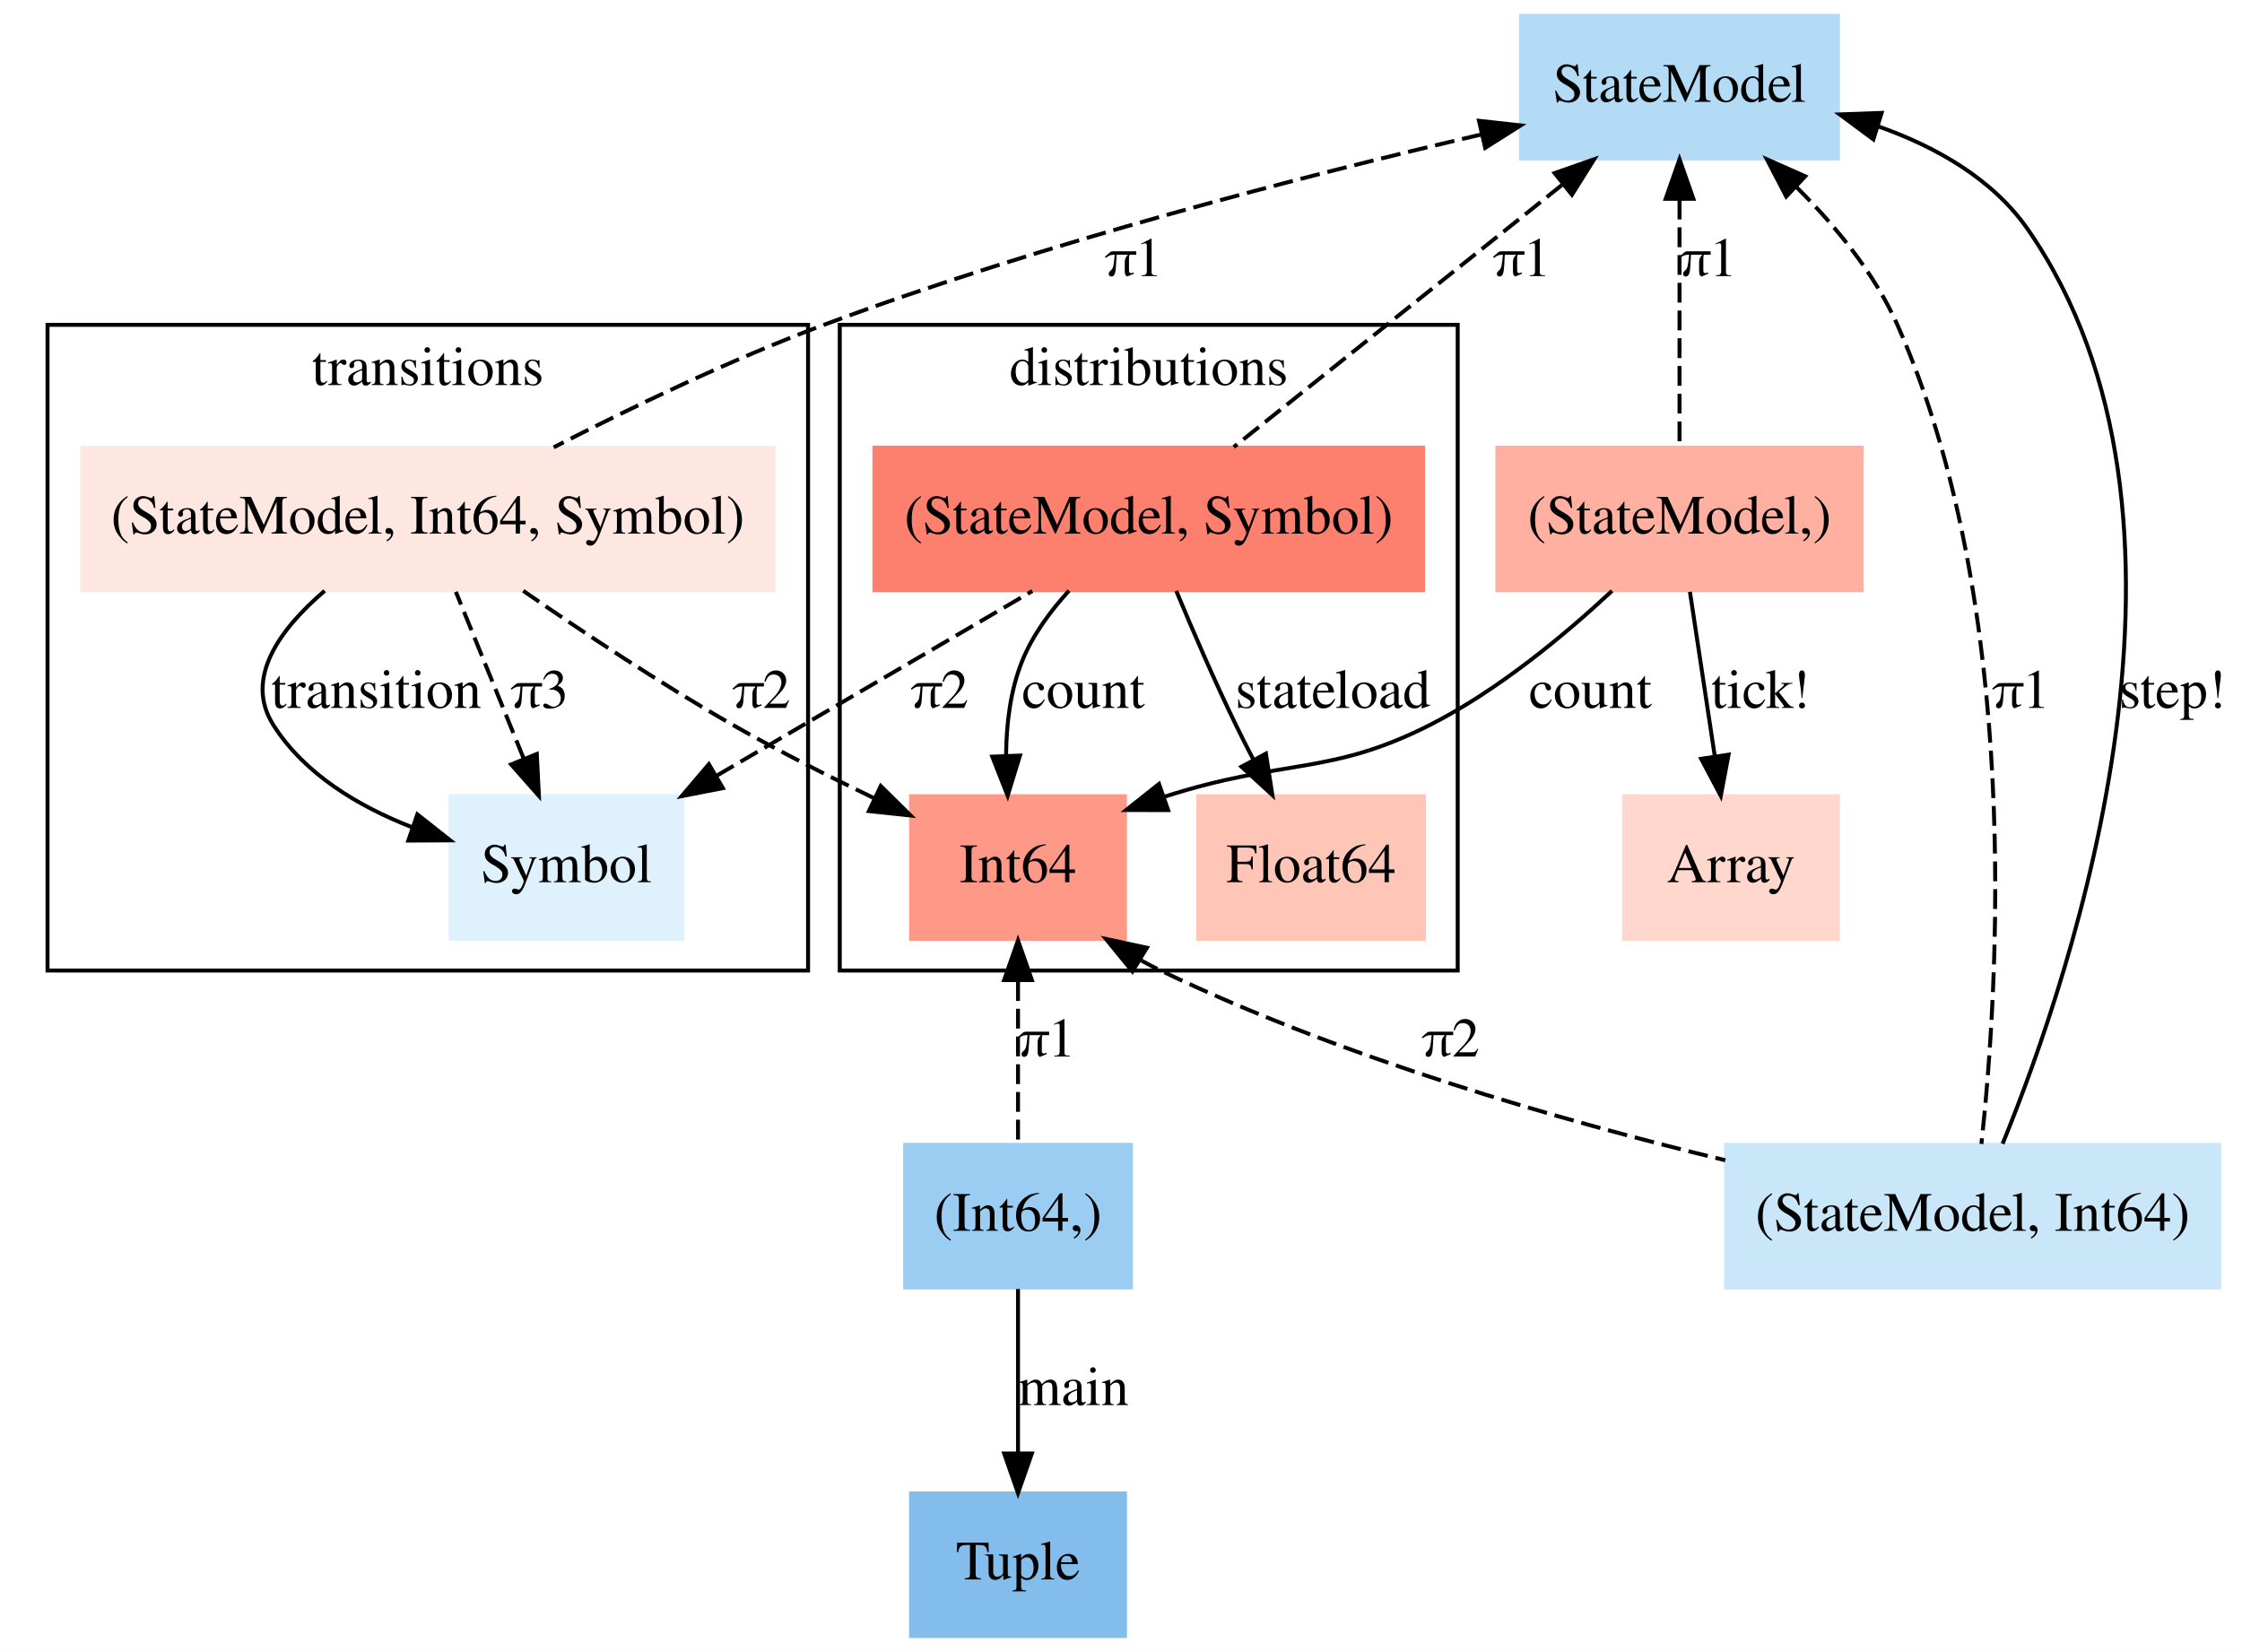
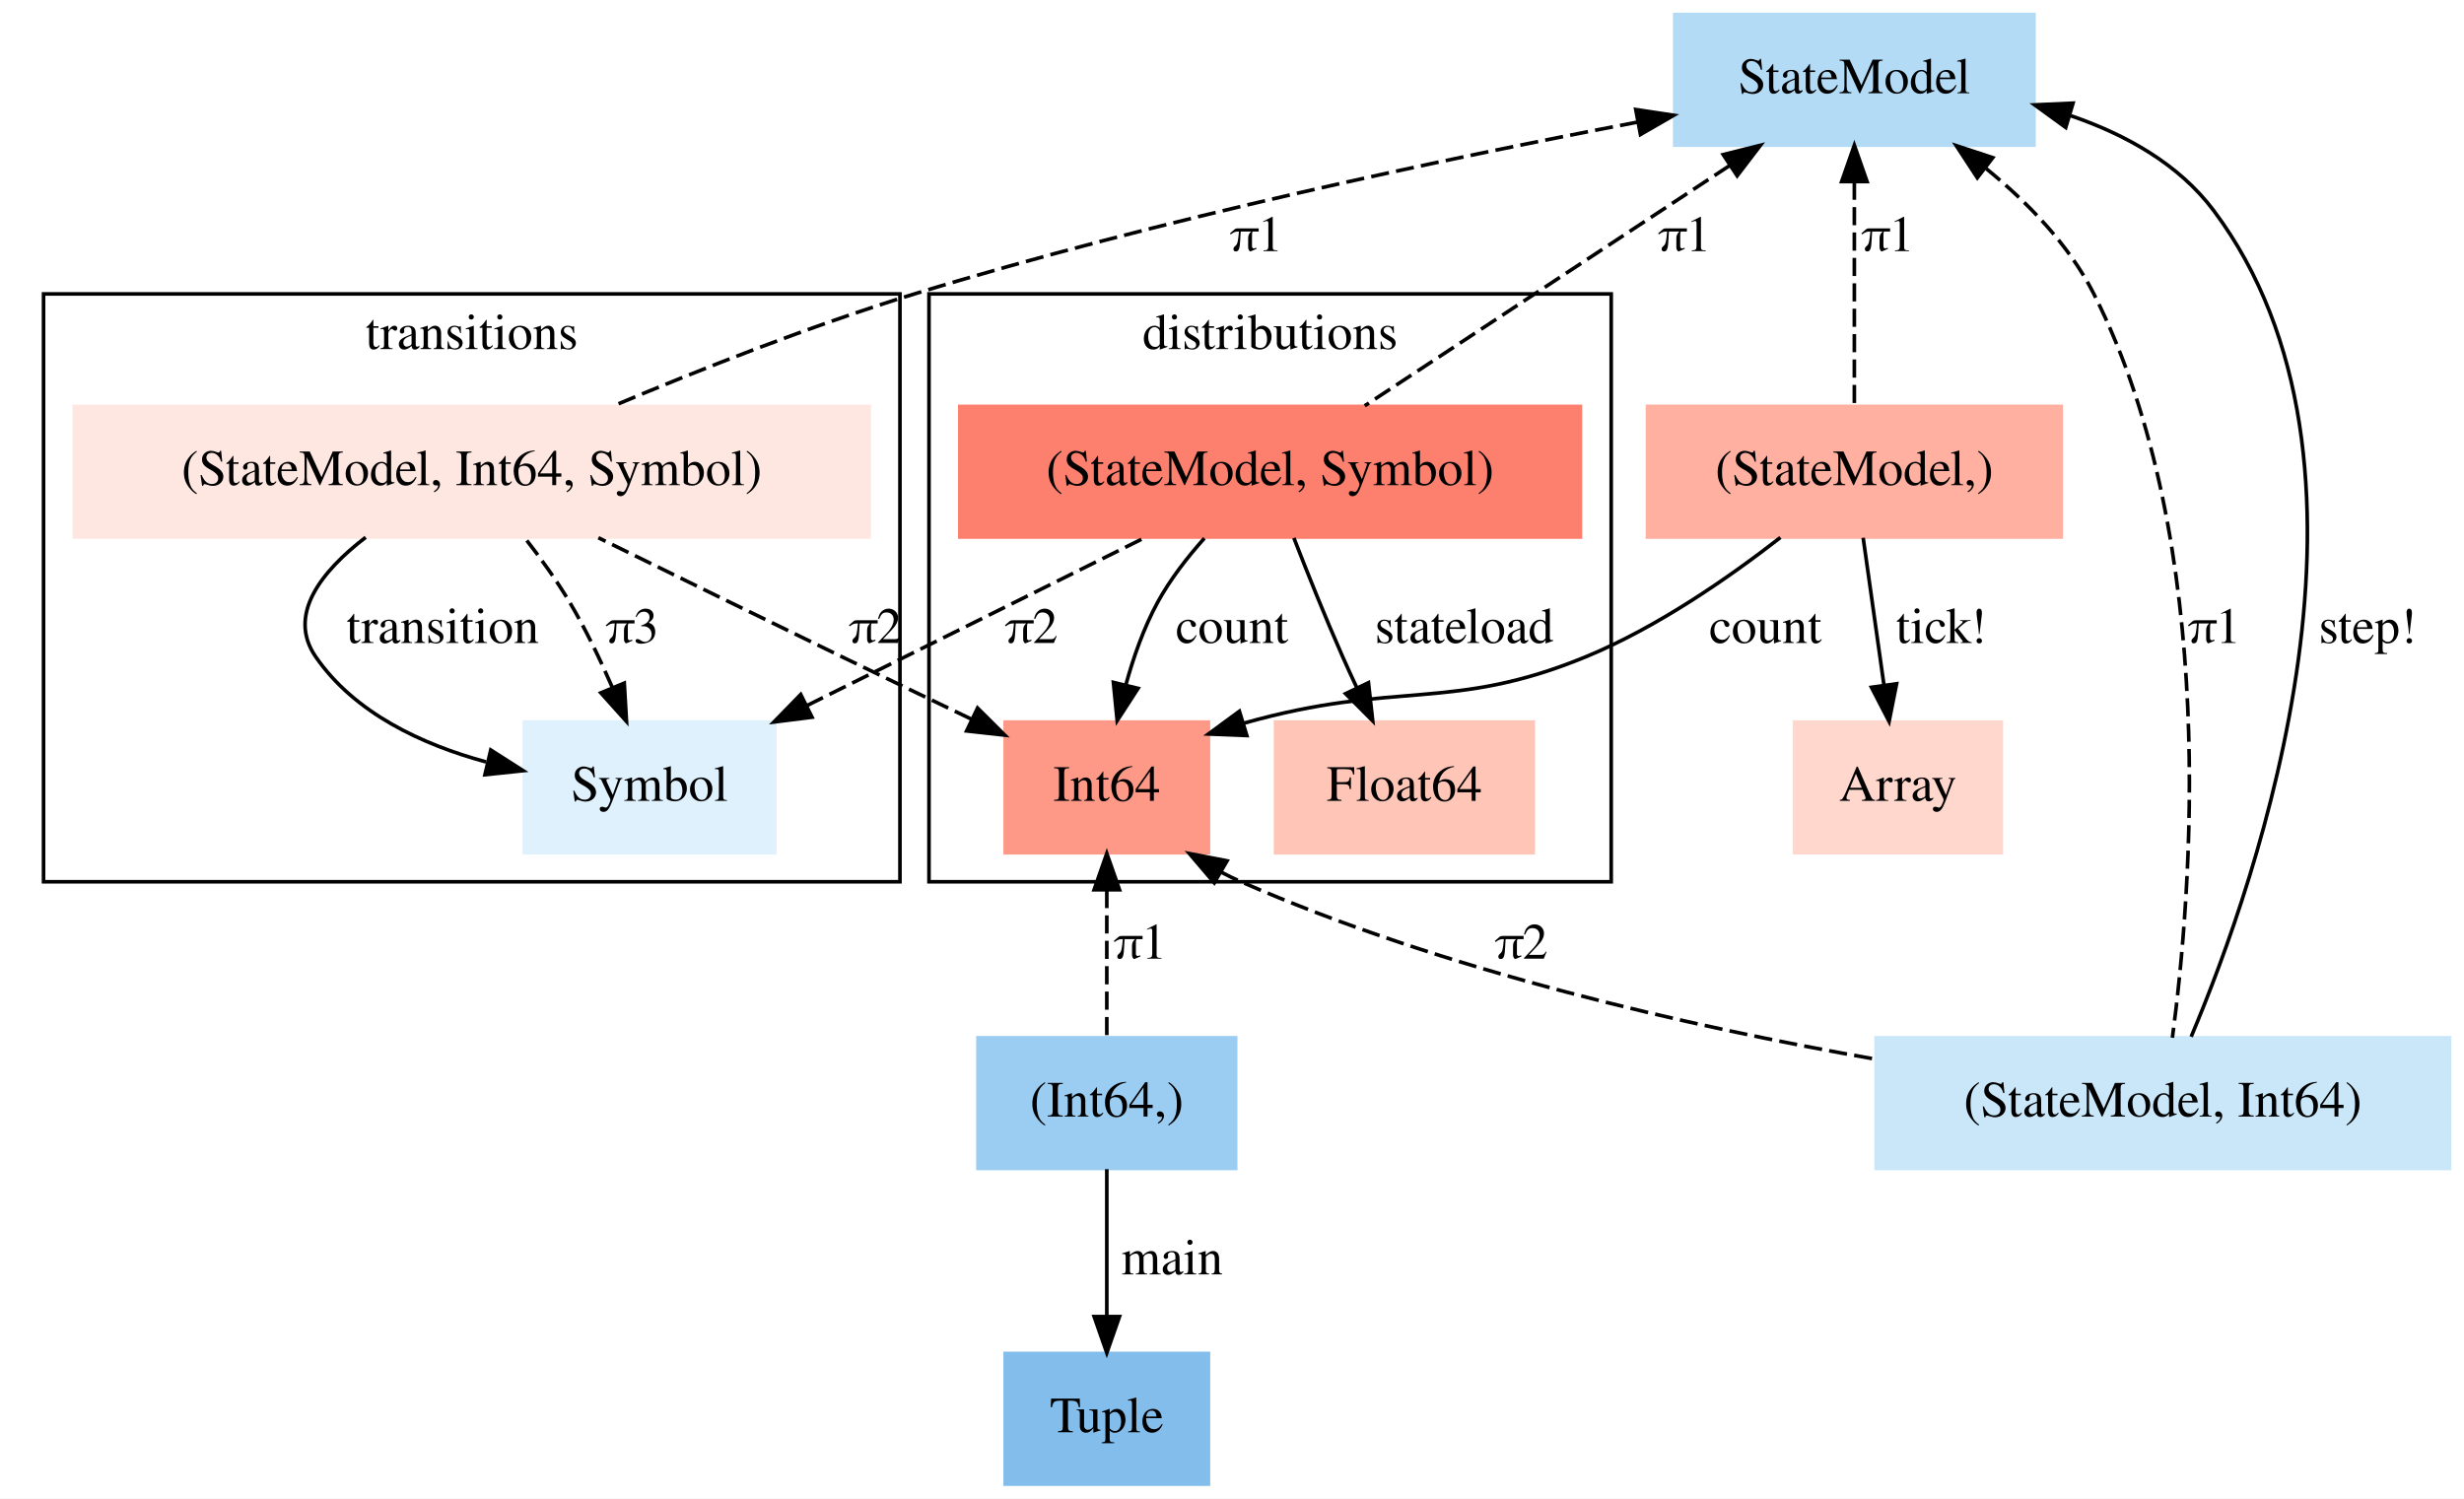
- <svg xmlns="http://www.w3.org/2000/svg" width="566pt" height="417pt" viewBox="0.00 0.00 566.00 417.00">
-   <g id="graph0" class="graph" transform="scale(1 1) rotate(0) translate(4 413)">
-     <polygon fill="white" stroke="none" points="-4,4 -4,-413 562,-413 562,4 -4,4" />
+ <svg xmlns="http://www.w3.org/2000/svg" width="679pt" height="413pt" viewBox="0.00 0.00 679.00 413.00">
+   <g id="graph0" class="graph" transform="scale(1 1) rotate(0) translate(4 409)">
+     <polygon fill="white" stroke="none" points="-4,4 -4,-409 675,-409 675,4 -4,4" />
    <g id="clust1" class="cluster">
-       <polygon fill="none" stroke="black" points="8,-168 8,-331 200,-331 200,-168 8,-168" />
-       <text text-anchor="middle" x="104" y="-315.8" font-family="Times,serif" font-size="14.00">transitions</text>
+       <polygon fill="none" stroke="black" points="8,-166 8,-328 244,-328 244,-166 8,-166" />
+       <text text-anchor="middle" x="126" y="-312.8" font-family="Times,serif" font-size="14.00">transitions</text>
    </g>
    <g id="clust2" class="cluster">
-       <polygon fill="none" stroke="black" points="208,-168 208,-331 364,-331 364,-168 208,-168" />
-       <text text-anchor="middle" x="286" y="-315.8" font-family="Times,serif" font-size="14.00">distributions</text>
+       <polygon fill="none" stroke="black" points="252,-166 252,-328 440,-328 440,-166 252,-166" />
+       <text text-anchor="middle" x="346" y="-312.8" font-family="Times,serif" font-size="14.00">distributions</text>
    </g>
    <g id="node1" class="node">
-       <polygon fill="#ffb0a0" stroke="#ffb0a0" points="466,-300 374,-300 374,-264 466,-264 466,-300" />
-       <text text-anchor="middle" x="420" y="-278.3" font-family="Times,serif" font-size="14.00">(StateModel,)</text>
+       <polygon fill="#ffb0a0" stroke="#ffb0a0" points="564,-297 450,-297 450,-261 564,-261 564,-297" />
+       <text text-anchor="middle" x="507" y="-275.3" font-family="Times,serif" font-size="14.00">(StateModel,)</text>
    </g>
    <g id="node2" class="node">
-       <polygon fill="#ffd7cd" stroke="#ffd7cd" points="460,-212 406,-212 406,-176 460,-176 460,-212" />
-       <text text-anchor="middle" x="433" y="-190.3" font-family="Times,serif" font-size="14.00">Array</text>
+       <polygon fill="#ffd7cd" stroke="#ffd7cd" points="547.5,-210 490.5,-210 490.5,-174 547.5,-174 547.5,-210" />
+       <text text-anchor="middle" x="519" y="-188.3" font-family="Times,serif" font-size="14.00">Array</text>
    </g>
    <g id="edge8" class="edge">
-       <path fill="none" stroke="black" d="M422.631,-263.597C424.422,-251.746 426.83,-235.817 428.875,-222.292" />
-       <polygon fill="black" stroke="black" points="432.383,-222.495 430.418,-212.084 425.462,-221.449 432.383,-222.495" />
-       <text text-anchor="middle" x="440.5" y="-234.3" font-family="Times,serif" font-size="14.00">tick!</text>
+       <path fill="none" stroke="black" d="M509.428,-260.799C511.071,-249.163 513.276,-233.548 515.155,-220.237" />
+       <polygon fill="black" stroke="black" points="518.643,-220.567 516.575,-210.175 511.712,-219.588 518.643,-220.567" />
+       <text text-anchor="middle" x="531" y="-231.8" font-family="Times,serif" font-size="14.00">tick!</text>
    </g>
    <g id="node10" class="node">
-       <polygon fill="#ff9987" stroke="#ff9987" points="280,-212 226,-212 226,-176 280,-176 280,-212" />
-       <text text-anchor="middle" x="253" y="-190.3" font-family="Times,serif" font-size="14.00">Int64</text>
+       <polygon fill="#ff9987" stroke="#ff9987" points="329,-210 273,-210 273,-174 329,-174 329,-210" />
+       <text text-anchor="middle" x="301" y="-188.3" font-family="Times,serif" font-size="14.00">Int64</text>
    </g>
    <g id="edge7" class="edge">
-       <path fill="none" stroke="black" d="M402.961,-263.841C391.025,-252.718 374.191,-238.725 357,-230 331.626,-217.122 320.439,-221.655 289.929,-211.868" />
-       <polygon fill="black" stroke="black" points="290.892,-208.497 280.298,-208.521 288.594,-215.11 290.892,-208.497" />
-       <text text-anchor="middle" x="397.5" y="-234.3" font-family="Times,serif" font-size="14.00">count</text>
+       <path fill="none" stroke="black" d="M486.628,-260.877C472.453,-249.841 452.641,-236.09 433,-228 395.982,-212.752 381.016,-221.634 338.762,-209.701" />
+       <polygon fill="black" stroke="black" points="339.587,-206.293 329,-206.72 337.542,-212.988 339.587,-206.293" />
+       <text text-anchor="middle" x="482.5" y="-231.8" font-family="Times,serif" font-size="14.00">count</text>
    </g>
    <g id="node3" class="node">
-       <polygon fill="#c9e7f9" stroke="#c9e7f9" points="556.25,-124 431.75,-124 431.75,-88 556.25,-88 556.25,-124" />
-       <text text-anchor="middle" x="494" y="-102.3" font-family="Times,serif" font-size="14.00">(StateModel, Int64)</text>
+       <polygon fill="#c9e7f9" stroke="#c9e7f9" points="671,-123 513,-123 513,-87 671,-87 671,-123" />
+       <text text-anchor="middle" x="592" y="-101.3" font-family="Times,serif" font-size="14.00">(StateModel, Int64)</text>
    </g>
    <g id="node4" class="node">
-       <polygon fill="#b3dbf6" stroke="#b3dbf6" points="460,-409 380,-409 380,-373 460,-373 460,-409" />
-       <text text-anchor="middle" x="420" y="-387.3" font-family="Times,serif" font-size="14.00">StateModel</text>
+       <polygon fill="#b3dbf6" stroke="#b3dbf6" points="556.5,-405 457.5,-405 457.5,-369 556.5,-369 556.5,-405" />
+       <text text-anchor="middle" x="507" y="-383.3" font-family="Times,serif" font-size="14.00">StateModel</text>
    </g>
    <g id="edge11" class="edge">
-       <path fill="none" stroke="black" d="M501.564,-124.267C519.256,-167.566 558.18,-282.48 508,-355 499.098,-367.866 484.655,-376.003 470.021,-381.149" />
-       <polygon fill="black" stroke="black" points="468.949,-377.816 460.432,-384.118 471.02,-384.503 468.949,-377.816" />
-       <text text-anchor="middle" x="544.5" y="-234.3" font-family="Times,serif" font-size="14.00">step!</text>
+       <path fill="none" stroke="black" d="M599.816,-123.292C618.091,-166.61 658.257,-281.286 606,-351 596.403,-363.803 581.749,-371.942 566.633,-377.109" />
+       <polygon fill="black" stroke="black" points="565.255,-373.868 556.682,-380.094 567.266,-380.573 565.255,-373.868" />
+       <text text-anchor="middle" x="648.5" y="-231.8" font-family="Times,serif" font-size="14.00">step!</text>
    </g>
    <g id="edge13" class="edge">
-       <path fill="none" stroke="black" stroke-dasharray="5,2" d="M420,-362.611C420,-342.921 420,-316.981 420,-300.149" />
-       <polygon fill="black" stroke="black" points="416.5,-362.809 420,-372.809 423.5,-362.809 416.5,-362.809" />
-       <text text-anchor="middle" x="427.5" y="-343.3" font-family="Times,serif" font-size="14.00">π1</text>
+       <path fill="none" stroke="black" stroke-dasharray="5,2" d="M507,-358.931C507,-339.554 507,-314.042 507,-297.341" />
+       <polygon fill="black" stroke="black" points="503.5,-358.969 507,-368.969 510.5,-358.969 503.5,-358.969" />
+       <text text-anchor="middle" x="516.5" y="-339.8" font-family="Times,serif" font-size="14.00">π1</text>
    </g>
    <g id="edge15" class="edge">
-       <path fill="none" stroke="black" stroke-dasharray="5,2" d="M449.476,-365.81C459.301,-356.075 469.209,-344.057 475,-331 506.648,-259.647 500.443,-163.064 496.213,-124.224" />
-       <polygon fill="black" stroke="black" points="446.94,-363.39 442.049,-372.789 451.734,-368.492 446.94,-363.39" />
-       <text text-anchor="middle" x="506.5" y="-234.3" font-family="Times,serif" font-size="14.00">π1</text>
+       <path fill="none" stroke="black" stroke-dasharray="5,2" d="M543.35,-362.517C554.786,-353.203 566.195,-341.477 573,-328 607.959,-258.767 599.813,-161.805 594.638,-123.016" />
+       <polygon fill="black" stroke="black" points="540.885,-359.997 535.085,-368.863 545.148,-365.55 540.885,-359.997" />
+       <text text-anchor="middle" x="606.5" y="-231.8" font-family="Times,serif" font-size="14.00">π1</text>
    </g>
    <g id="node7" class="node">
-       <polygon fill="#ffe7e1" stroke="#ffe7e1" points="191.25,-300 16.75,-300 16.75,-264 191.25,-264 191.25,-300" />
-       <text text-anchor="middle" x="104" y="-278.3" font-family="Times,serif" font-size="14.00">(StateModel, Int64, Symbol)</text>
+       <polygon fill="#ffe7e1" stroke="#ffe7e1" points="235.5,-297 16.5,-297 16.5,-261 235.5,-261 235.5,-297" />
+       <text text-anchor="middle" x="126" y="-275.3" font-family="Times,serif" font-size="14.00">(StateModel, Int64, Symbol)</text>
    </g>
    <g id="edge14" class="edge">
-       <path fill="none" stroke="black" stroke-dasharray="5,2" d="M369.963,-379.05C325.659,-368.717 259.584,-351.737 204,-331 180.544,-322.249 155.124,-310.008 135.782,-300.078" />
-       <polygon fill="black" stroke="black" points="369.374,-382.506 379.905,-381.343 370.947,-375.685 369.374,-382.506" />
-       <text text-anchor="middle" x="282.5" y="-343.3" font-family="Times,serif" font-size="14.00">π1</text>
+       <path fill="none" stroke="black" stroke-dasharray="5,2" d="M447.338,-375.36C394.399,-365.277 315.253,-348.625 248,-328 219.602,-319.291 188.454,-306.988 164.739,-297.018" />
+       <polygon fill="black" stroke="black" points="446.762,-378.813 457.237,-377.227 448.059,-371.934 446.762,-378.813" />
+       <text text-anchor="middle" x="342.5" y="-339.8" font-family="Times,serif" font-size="14.00">π1</text>
    </g>
    <g id="node9" class="node">
-       <polygon fill="#fd806e" stroke="#fd806e" points="355.25,-300 216.75,-300 216.75,-264 355.25,-264 355.25,-300" />
-       <text text-anchor="middle" x="286" y="-278.3" font-family="Times,serif" font-size="14.00">(StateModel, Symbol)</text>
+       <polygon fill="#fd806e" stroke="#fd806e" points="431.5,-297 260.5,-297 260.5,-261 431.5,-261 431.5,-297" />
+       <text text-anchor="middle" x="346" y="-275.3" font-family="Times,serif" font-size="14.00">(StateModel, Symbol)</text>
    </g>
    <g id="edge12" class="edge">
-       <path fill="none" stroke="black" stroke-dasharray="5,2" d="M390.39,-366.356C365.301,-346.322 329.922,-318.072 307.476,-300.149" />
-       <polygon fill="black" stroke="black" points="388.472,-369.304 398.471,-372.809 392.84,-363.834 388.472,-369.304" />
-       <text text-anchor="middle" x="380.5" y="-343.3" font-family="Times,serif" font-size="14.00">π1</text>
+       <path fill="none" stroke="black" stroke-dasharray="5,2" d="M472.624,-363.367C442.514,-343.544 399.413,-315.166 372.07,-297.164" />
+       <polygon fill="black" stroke="black" points="470.856,-366.394 481.133,-368.969 474.705,-360.547 470.856,-366.394" />
+       <text text-anchor="middle" x="460.5" y="-339.8" font-family="Times,serif" font-size="14.00">π1</text>
    </g>
    <g id="node5" class="node">
-       <polygon fill="#9bcdf2" stroke="#9bcdf2" points="281.5,-124 224.5,-124 224.5,-88 281.5,-88 281.5,-124" />
-       <text text-anchor="middle" x="253" y="-102.3" font-family="Times,serif" font-size="14.00">(Int64,)</text>
+       <polygon fill="#9bcdf2" stroke="#9bcdf2" points="336.5,-123 265.5,-123 265.5,-87 336.5,-87 336.5,-123" />
+       <text text-anchor="middle" x="301" y="-101.3" font-family="Times,serif" font-size="14.00">(Int64,)</text>
    </g>
    <g id="node6" class="node">
-       <polygon fill="#82bdec" stroke="#82bdec" points="280,-36 226,-36 226,-0 280,-0 280,-36" />
-       <text text-anchor="middle" x="253" y="-14.3" font-family="Times,serif" font-size="14.00">Tuple</text>
+       <polygon fill="#82bdec" stroke="#82bdec" points="329,-36 273,-36 273,-0 329,-0 329,-36" />
+       <text text-anchor="middle" x="301" y="-14.3" font-family="Times,serif" font-size="14.00">Tuple</text>
    </g>
    <g id="edge16" class="edge">
-       <path fill="none" stroke="black" d="M253,-87.597C253,-75.746 253,-59.817 253,-46.292" />
-       <polygon fill="black" stroke="black" points="256.5,-46.084 253,-36.084 249.5,-46.084 256.5,-46.084" />
-       <text text-anchor="middle" x="267" y="-58.3" font-family="Times,serif" font-size="14.00">main</text>
+       <path fill="none" stroke="black" d="M301,-86.799C301,-75.163 301,-59.548 301,-46.237" />
+       <polygon fill="black" stroke="black" points="304.5,-46.175 301,-36.175 297.5,-46.175 304.5,-46.175" />
+       <text text-anchor="middle" x="319" y="-57.8" font-family="Times,serif" font-size="14.00">main</text>
    </g>
    <g id="node8" class="node">
-       <polygon fill="#dff1fc" stroke="#dff1fc" points="168.25,-212 109.75,-212 109.75,-176 168.25,-176 168.25,-212" />
-       <text text-anchor="middle" x="139" y="-190.3" font-family="Times,serif" font-size="14.00">Symbol</text>
+       <polygon fill="#dff1fc" stroke="#dff1fc" points="209.5,-210 140.5,-210 140.5,-174 209.5,-174 209.5,-210" />
+       <text text-anchor="middle" x="175" y="-188.3" font-family="Times,serif" font-size="14.00">Symbol</text>
    </g>
    <g id="edge1" class="edge">
-       <path fill="none" stroke="black" d="M77.959,-263.851C66.67,-254.207 57.546,-241.771 65,-230 72.892,-217.536 86.551,-209.426 100.003,-204.187" />
-       <polygon fill="black" stroke="black" points="101.358,-207.422 109.675,-200.859 99.081,-200.803 101.358,-207.422" />
-       <text text-anchor="middle" x="91" y="-234.3" font-family="Times,serif" font-size="14.00">transition</text>
+       <path fill="none" stroke="black" d="M96.768,-260.924C84.621,-251.589 75.006,-239.594 83,-228 93.704,-212.476 112.273,-203.832 129.938,-199.021" />
+       <polygon fill="black" stroke="black" points="131.238,-202.31 140.168,-196.609 129.632,-195.497 131.238,-202.31" />
+       <text text-anchor="middle" x="118" y="-231.8" font-family="Times,serif" font-size="14.00">transition</text>
    </g>
    <g id="edge10" class="edge">
-       <path fill="none" stroke="black" stroke-dasharray="5,2" d="M128.219,-221.491C122.646,-235.184 116.001,-251.511 111.083,-263.597" />
-       <polygon fill="black" stroke="black" points="131.519,-222.666 132.047,-212.084 125.036,-220.027 131.519,-222.666" />
-       <text text-anchor="middle" x="132.5" y="-234.3" font-family="Times,serif" font-size="14.00">π3</text>
+       <path fill="none" stroke="black" stroke-dasharray="5,2" d="M164.742,-219.548C161.37,-227.302 157.357,-235.661 153,-243 149.396,-249.071 144.895,-255.299 140.607,-260.786" />
+       <polygon fill="black" stroke="black" points="168.033,-220.749 168.648,-210.172 161.572,-218.057 168.033,-220.749" />
+       <text text-anchor="middle" x="170.5" y="-231.8" font-family="Times,serif" font-size="14.00">π3</text>
    </g>
    <g id="edge9" class="edge">
-       <path fill="none" stroke="black" stroke-dasharray="5,2" d="M176.887,-217.165C201.716,-231.691 233.697,-250.401 256.606,-263.803" />
-       <polygon fill="black" stroke="black" points="178.491,-214.049 168.093,-212.02 174.957,-220.091 178.491,-214.049" />
-       <text text-anchor="middle" x="233.5" y="-234.3" font-family="Times,serif" font-size="14.00">π2</text>
+       <path fill="none" stroke="black" stroke-dasharray="5,2" d="M218.301,-214.524C247.143,-228.861 284.537,-247.448 311.396,-260.799" />
+       <polygon fill="black" stroke="black" points="219.773,-211.347 209.261,-210.03 216.658,-217.616 219.773,-211.347" />
+       <text text-anchor="middle" x="280.5" y="-231.8" font-family="Times,serif" font-size="14.00">π2</text>
    </g>
    <g id="edge2" class="edge">
-       <path fill="none" stroke="black" d="M265.883,-263.894C261.101,-258.683 256.627,-252.575 254,-246 251.063,-238.65 250.055,-230.216 249.987,-222.351" />
-       <polygon fill="black" stroke="black" points="253.493,-222.261 250.384,-212.133 246.498,-221.989 253.493,-222.261" />
-       <text text-anchor="middle" x="269.5" y="-234.3" font-family="Times,serif" font-size="14.00">count</text>
+       <path fill="none" stroke="black" d="M327.887,-260.668C323.149,-255.368 318.418,-249.272 315,-243 311.204,-236.034 308.364,-227.949 306.27,-220.338" />
+       <polygon fill="black" stroke="black" points="309.619,-219.294 303.859,-210.401 302.816,-220.944 309.619,-219.294" />
+       <text text-anchor="middle" x="335.5" y="-231.8" font-family="Times,serif" font-size="14.00">count</text>
    </g>
    <g id="node11" class="node">
-       <polygon fill="#ffc5b7" stroke="#ffc5b7" points="355.5,-212 298.5,-212 298.5,-176 355.5,-176 355.5,-212" />
-       <text text-anchor="middle" x="327" y="-190.3" font-family="Times,serif" font-size="14.00">Float64</text>
+       <polygon fill="#ffc5b7" stroke="#ffc5b7" points="418.5,-210 347.5,-210 347.5,-174 418.5,-174 418.5,-210" />
+       <text text-anchor="middle" x="383" y="-188.3" font-family="Times,serif" font-size="14.00">Float64</text>
    </g>
    <g id="edge3" class="edge">
-       <path fill="none" stroke="black" d="M292.954,-263.826C297.106,-253.852 302.606,-241.102 308,-230 309.376,-227.169 310.863,-224.237 312.379,-221.331" />
-       <polygon fill="black" stroke="black" points="315.587,-222.755 317.216,-212.286 309.414,-219.454 315.587,-222.755" />
-       <text text-anchor="middle" x="332.5" y="-234.3" font-family="Times,serif" font-size="14.00">stateload</text>
+       <path fill="none" stroke="black" d="M352.549,-260.749C356.317,-251.055 361.236,-238.774 366,-228 367.244,-225.187 368.583,-222.267 369.944,-219.368" />
+       <polygon fill="black" stroke="black" points="373.109,-220.862 374.278,-210.332 366.798,-217.835 373.109,-220.862" />
+       <text text-anchor="middle" x="399.5" y="-231.8" font-family="Times,serif" font-size="14.00">stateload</text>
    </g>
    <g id="edge5" class="edge">
-       <path fill="none" stroke="black" stroke-dasharray="5,2" d="M283.746,-170.739C285.494,-169.762 287.251,-168.841 289,-168 334.682,-146.04 389.931,-130.156 431.557,-120.111" />
-       <polygon fill="black" stroke="black" points="281.885,-167.775 275.184,-175.982 285.54,-173.745 281.885,-167.775" />
-       <text text-anchor="middle" x="362.5" y="-146.3" font-family="Times,serif" font-size="14.00">π2</text>
+       <path fill="none" stroke="black" stroke-dasharray="5,2" d="M332.568,-168.625C334.372,-167.677 336.189,-166.794 338,-166 394.024,-141.444 461.596,-126.101 512.956,-117.084" />
+       <polygon fill="black" stroke="black" points="330.614,-165.713 323.743,-173.779 334.144,-171.758 330.614,-165.713" />
+       <text text-anchor="middle" x="415.5" y="-144.8" font-family="Times,serif" font-size="14.00">π2</text>
    </g>
    <g id="edge6" class="edge">
-       <path fill="none" stroke="black" stroke-dasharray="5,2" d="M253,-165.342C253,-151.774 253,-135.861 253,-124.084" />
-       <polygon fill="black" stroke="black" points="249.5,-165.597 253,-175.597 256.5,-165.597 249.5,-165.597" />
-       <text text-anchor="middle" x="260.5" y="-146.3" font-family="Times,serif" font-size="14.00">π1</text>
+       <path fill="none" stroke="black" stroke-dasharray="5,2" d="M301,-163.734C301,-150.419 301,-134.806 301,-123.175" />
+       <polygon fill="black" stroke="black" points="297.5,-163.799 301,-173.799 304.5,-163.799 297.5,-163.799" />
+       <text text-anchor="middle" x="310.5" y="-144.8" font-family="Times,serif" font-size="14.00">π1</text>
    </g>
    <g id="edge4" class="edge">
-       <path fill="none" stroke="black" stroke-dasharray="5,2" d="M216.532,-211.571C205,-217.118 192.316,-223.54 181,-230 162.758,-240.414 143.023,-253.525 128.099,-263.845" />
-       <polygon fill="black" stroke="black" points="218.354,-214.581 225.893,-207.137 215.357,-208.255 218.354,-214.581" />
-       <text text-anchor="middle" x="188.5" y="-234.3" font-family="Times,serif" font-size="14.00">π2</text>
+       <path fill="none" stroke="black" stroke-dasharray="5,2" d="M263.61,-210.85C252.172,-216.331 239.56,-222.395 228,-228 205.64,-238.84 180.581,-251.122 160.897,-260.8" />
+       <polygon fill="black" stroke="black" points="265.385,-213.88 272.894,-206.405 262.363,-207.567 265.385,-213.88" />
+       <text text-anchor="middle" x="237.5" y="-231.8" font-family="Times,serif" font-size="14.00">π2</text>
    </g>
  </g>
</svg>
